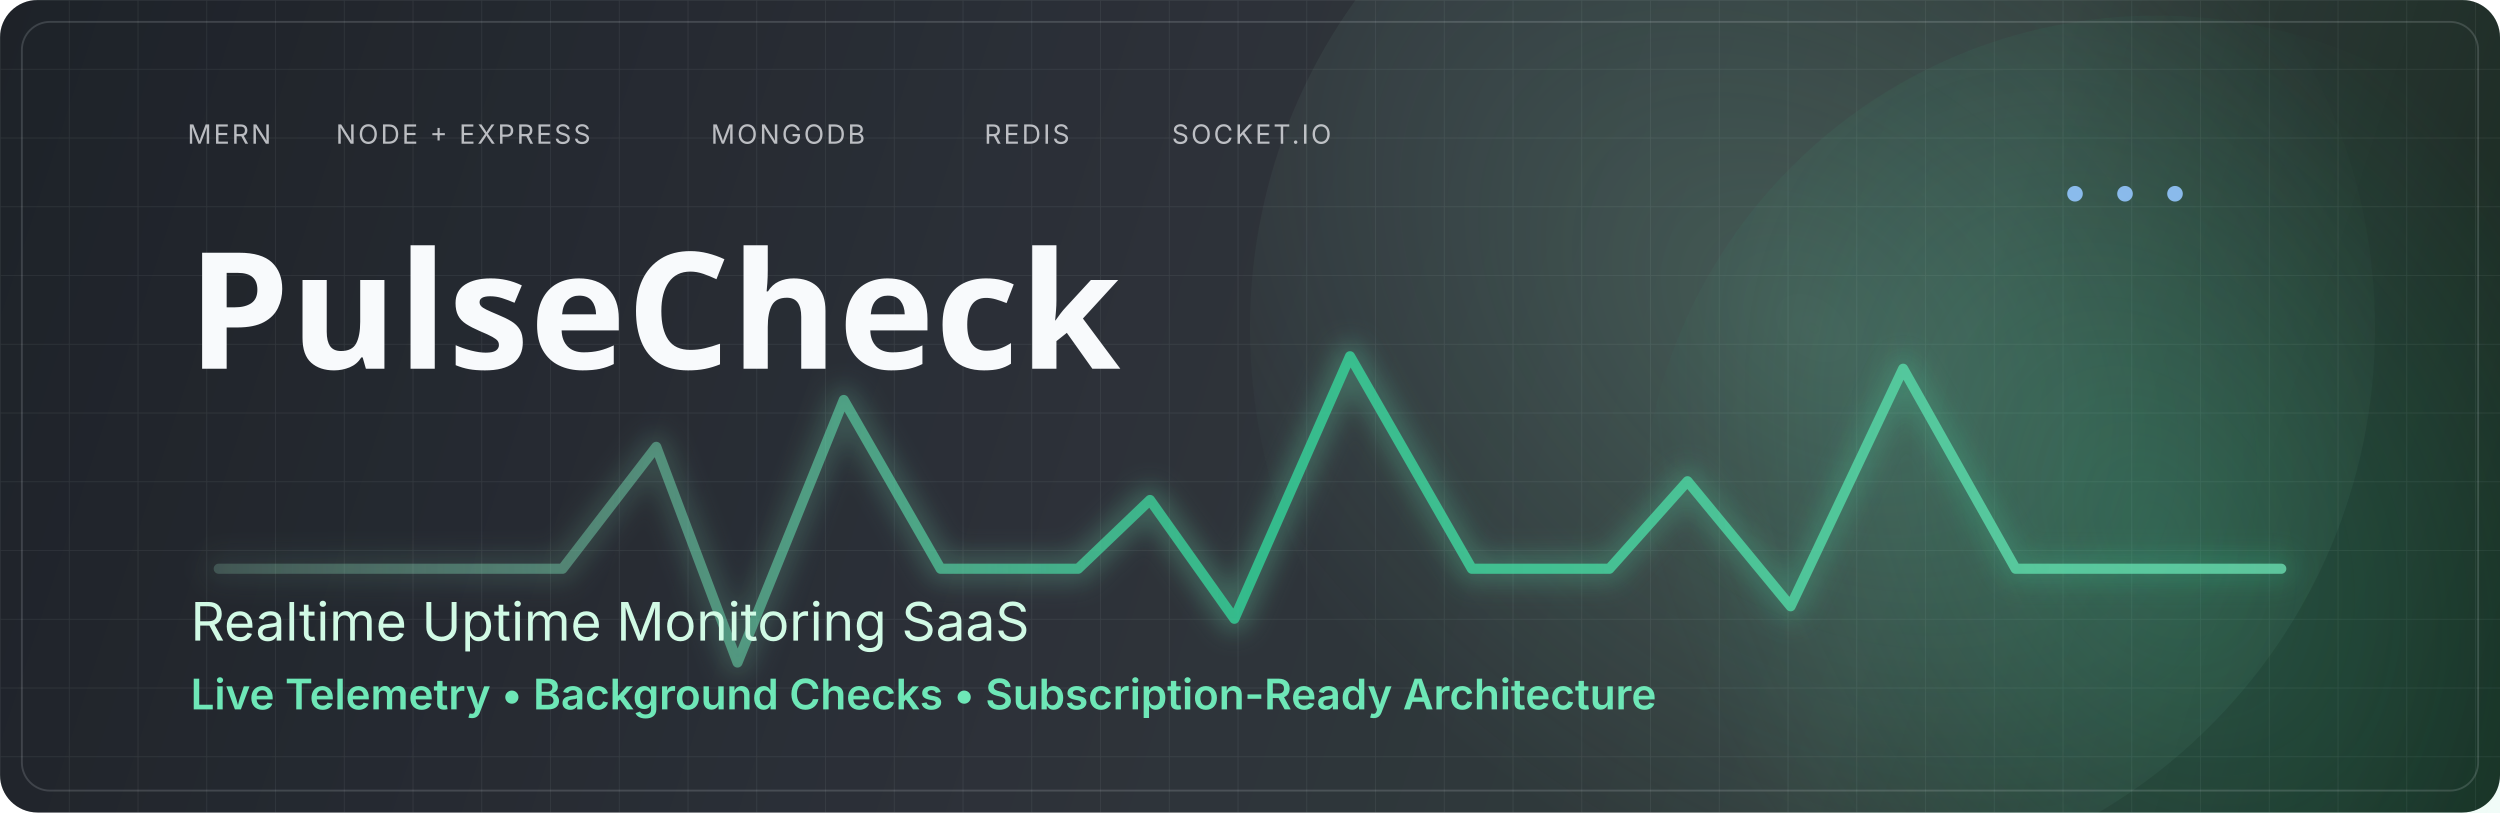
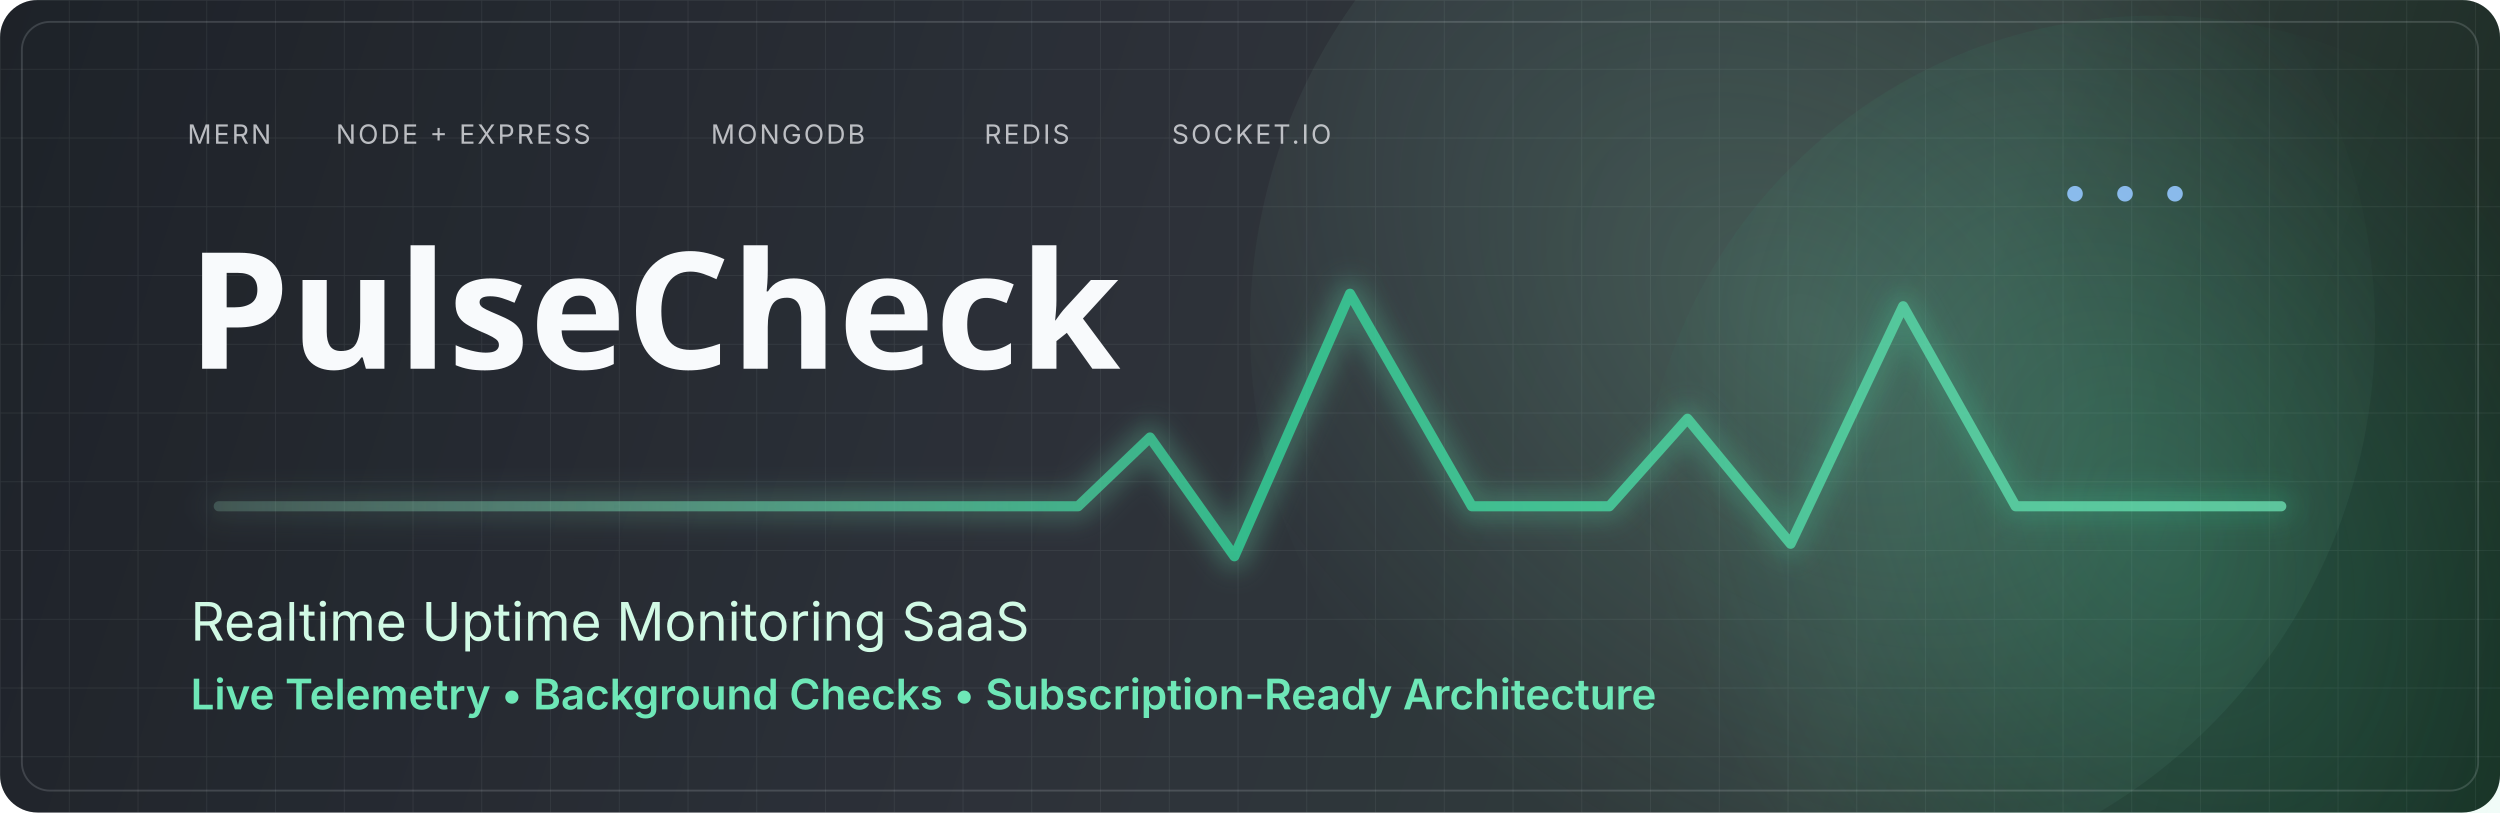
<svg xmlns="http://www.w3.org/2000/svg" width="1600" height="520" viewBox="0 0 1600 520" fill="none" role="img" aria-labelledby="title desc">
  <defs>
    <linearGradient id="bg" x1="0" y1="0" x2="1600" y2="520" gradientUnits="userSpaceOnUse">
      <stop offset="0" stop-color="#23272B" />
      <stop offset="0.45" stop-color="#35393F" />
      <stop offset="0.75" stop-color="#3A4742" />
      <stop offset="1" stop-color="#1B2E1F" />
    </linearGradient>
    <radialGradient id="glowBlue" cx="0" cy="0" r="1" gradientUnits="userSpaceOnUse" gradientTransform="translate(1160 210) rotate(128) scale(350 520)">
      <stop stop-color="#A7F3D0" stop-opacity="0.18" />
      <stop offset="1" stop-color="#A7F3D0" stop-opacity="0" />
    </radialGradient>
    <radialGradient id="glowGreen" cx="0" cy="0" r="1" gradientUnits="userSpaceOnUse" gradientTransform="translate(1380 340) rotate(150) scale(310 440)">
      <stop stop-color="#34D399" stop-opacity="0.22" />
      <stop offset="1" stop-color="#34D399" stop-opacity="0" />
    </radialGradient>
    <linearGradient id="line" x1="140" y1="0" x2="1460" y2="0" gradientUnits="userSpaceOnUse">
      <stop offset="0" stop-color="#A7F3D0" stop-opacity="0.22" />
      <stop offset="0.5" stop-color="#34D399" stop-opacity="0.95" />
      <stop offset="1" stop-color="#6EE7B7" stop-opacity="0.85" />
    </linearGradient>
    <linearGradient id="lineSoft" x1="140" y1="0" x2="1460" y2="0" gradientUnits="userSpaceOnUse">
      <stop offset="0" stop-color="#A7F3D0" stop-opacity="0.08" />
      <stop offset="0.5" stop-color="#6EE7B7" stop-opacity="0.32" />
      <stop offset="1" stop-color="#34D399" stop-opacity="0.22" />
    </linearGradient>
    <filter id="softBlur" x="-20%" y="-20%" width="140%" height="140%" color-interpolation-filters="sRGB">
      <feGaussianBlur stdDeviation="8" />
    </filter>
    <pattern id="grid" width="44" height="44" patternUnits="userSpaceOnUse">
      <path d="M44 0H0V44" stroke="#D1D5DB" stroke-opacity="0.09" stroke-width="1" />
    </pattern>
  </defs>
  <rect width="1600" height="520" rx="24" fill="url(#bg)" />
  <rect width="1600" height="520" rx="24" fill="#020617" opacity="0.16" />
  <rect width="1600" height="520" rx="24" fill="url(#grid)" />
  <circle cx="1160" cy="210" r="360" fill="url(#glowBlue)" />
  <circle cx="1380" cy="340" r="330" fill="url(#glowGreen)" />
  <g opacity="0.88">
-     <path d="M140 364H360L420 286L472 424L540 256L602 364H690L736 320L790 396L864 228L942 364H1030L1080 308L1146 388L1218 236L1290 364H1460" stroke="url(#lineSoft)" stroke-width="18" stroke-linecap="round" stroke-linejoin="round" filter="url(#softBlur)" />
-     <path d="M140 364H360L420 286L472 424L540 256L602 364H690L736 320L790 396L864 228L942 364H1030L1080 308L1146 388L1218 236L1290 364H1460" stroke="url(#line)" stroke-width="6.5" stroke-linecap="round" stroke-linejoin="round" />
+     <path d="M140 324H690L736 280L790 356L864 188L942 324H1030L1080 268L1146 348L1218 196L1290 324H1460" stroke="url(#lineSoft)" stroke-width="18" stroke-linecap="round" stroke-linejoin="round" filter="url(#softBlur)" />
+     <path d="M140 324H690L736 280L790 356L864 188L942 324H1030L1080 268L1146 348L1218 196L1290 324H1460" stroke="url(#line)" stroke-width="6.5" stroke-linecap="round" stroke-linejoin="round" />
  </g>
  <g fill="#E5E7EB" opacity="0.78" font-family="Segoe UI, Inter, system-ui, -apple-system, sans-serif" font-size="17" letter-spacing="1.4">
    <text x="120" y="92">MERN</text>
    <text x="215" y="92">NODE + EXPRESS</text>
    <text x="455" y="92">MONGODB</text>
    <text x="630" y="92">REDIS</text>
    <text x="750" y="92">SOCKET.IO</text>
  </g>
  <text x="120" y="236" fill="#F8FAFC" font-family="Poppins, Segoe UI, system-ui, sans-serif" font-weight="700" font-size="104" letter-spacing="0.5">PulseCheck</text>
  <text x="122" y="410" fill="#D1FAE5" font-family="Segoe UI, Inter, system-ui, sans-serif" font-weight="400" font-size="34">Realtime Uptime Monitoring SaaS</text>
  <text x="122" y="454" fill="#6EE7B7" font-family="Segoe UI, Inter, system-ui, sans-serif" font-weight="600" font-size="27">Live Telemetry • Background Checks • Subscription-Ready Architecture</text>
  <g opacity="0.9" fill="#93C5FD">
    <circle cx="1328" cy="124" r="5" />
    <circle cx="1360" cy="124" r="5" />
    <circle cx="1392" cy="124" r="5" />
  </g>
  <rect x="14" y="14" width="1572" height="492" rx="18" stroke="#E2E8F0" stroke-opacity="0.16" stroke-width="1.2" />
</svg>
